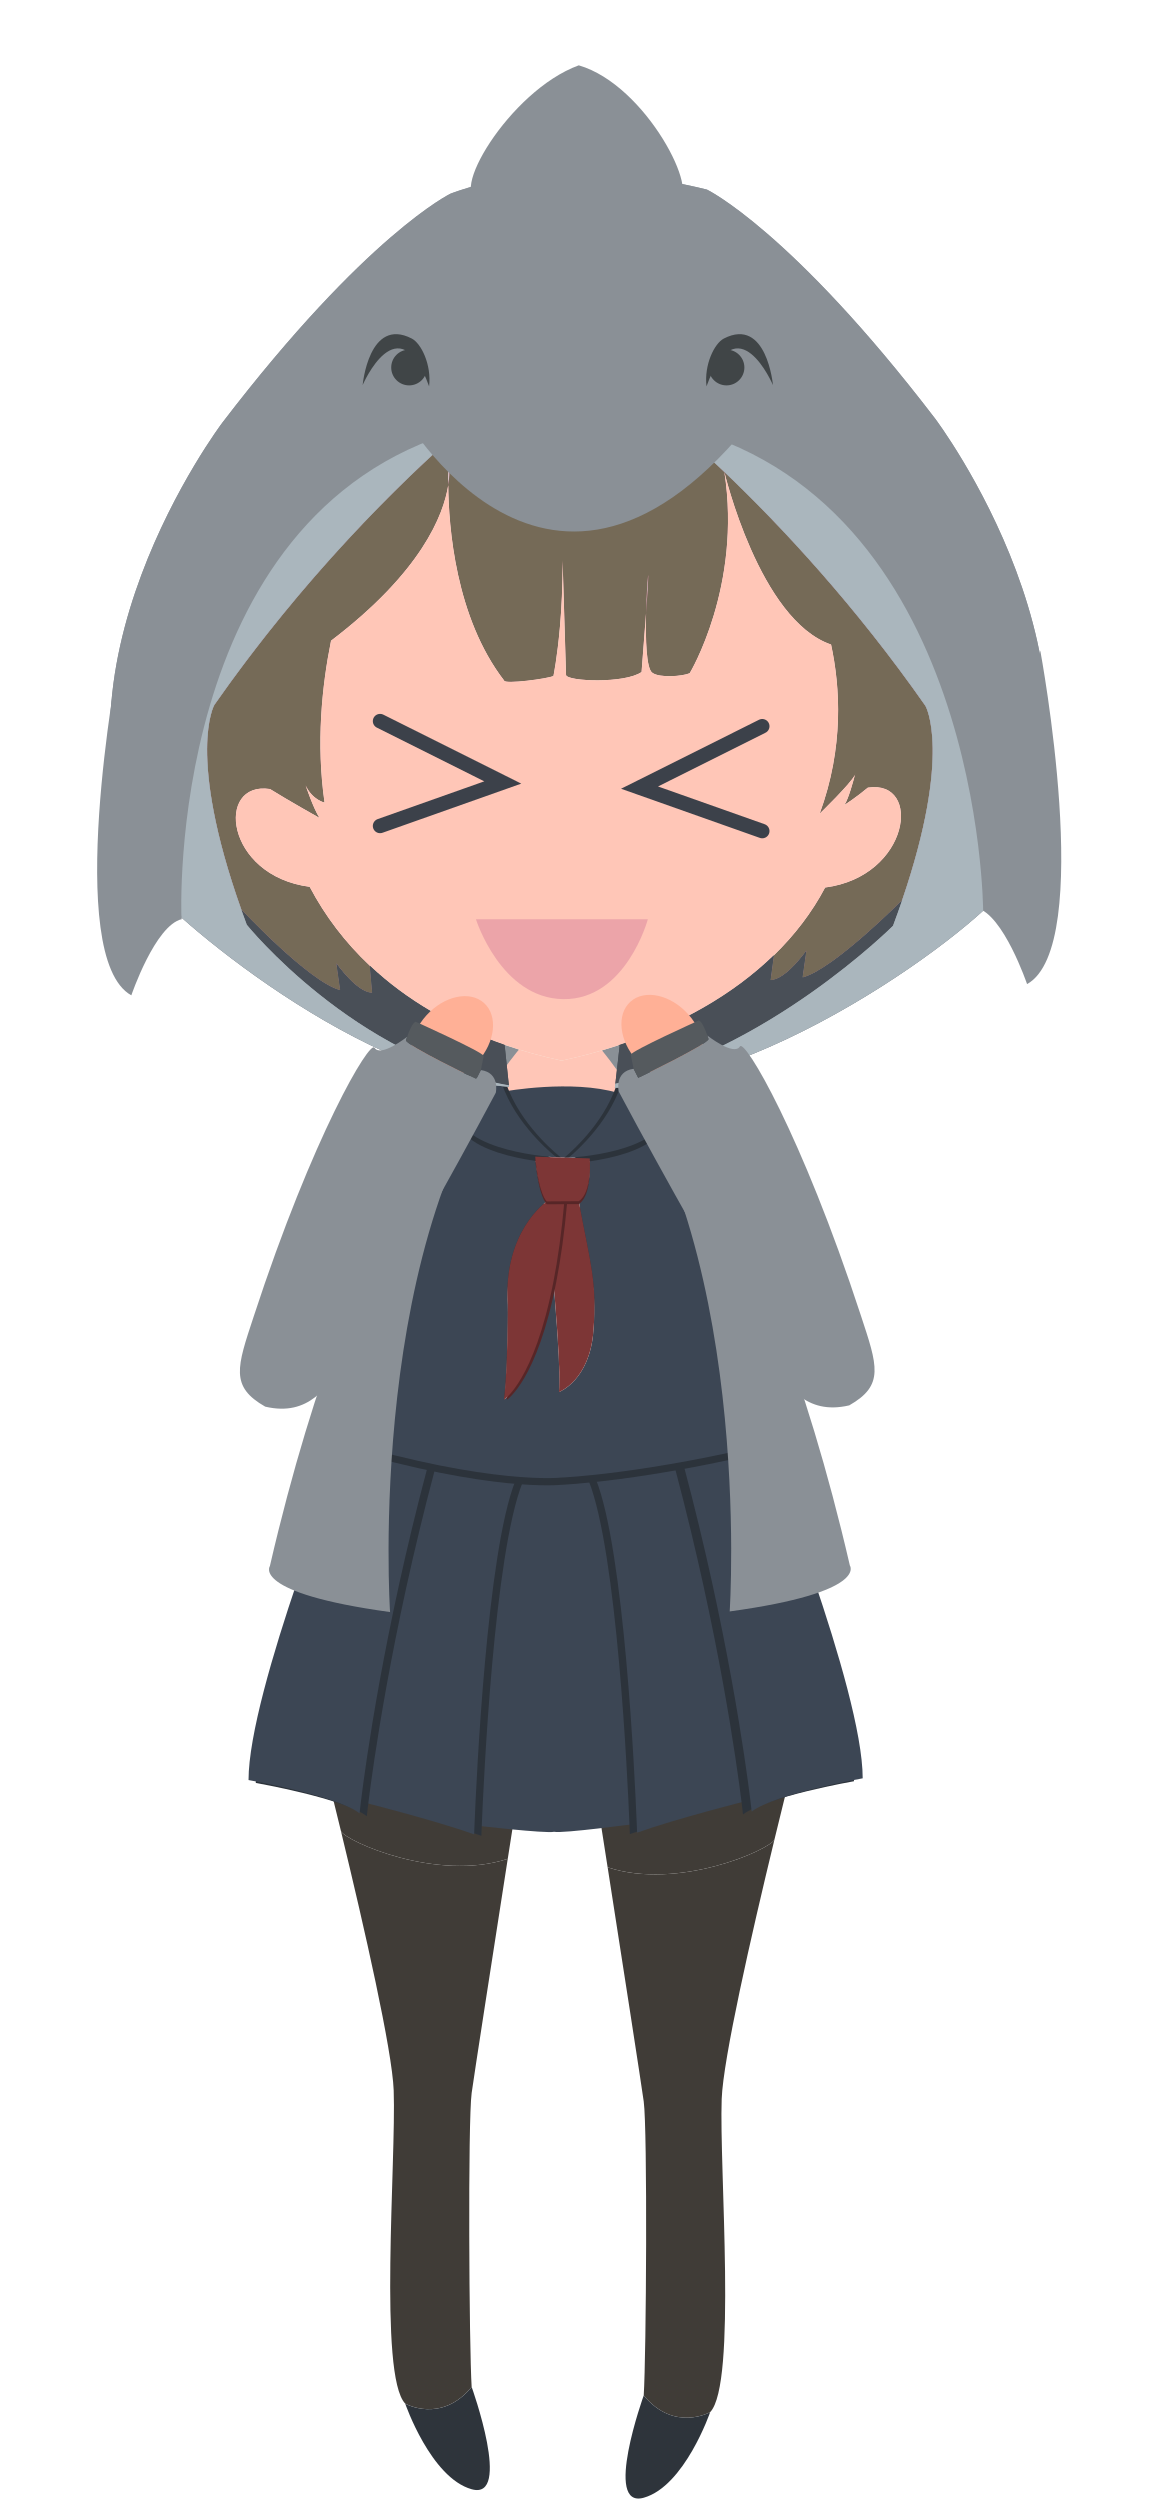
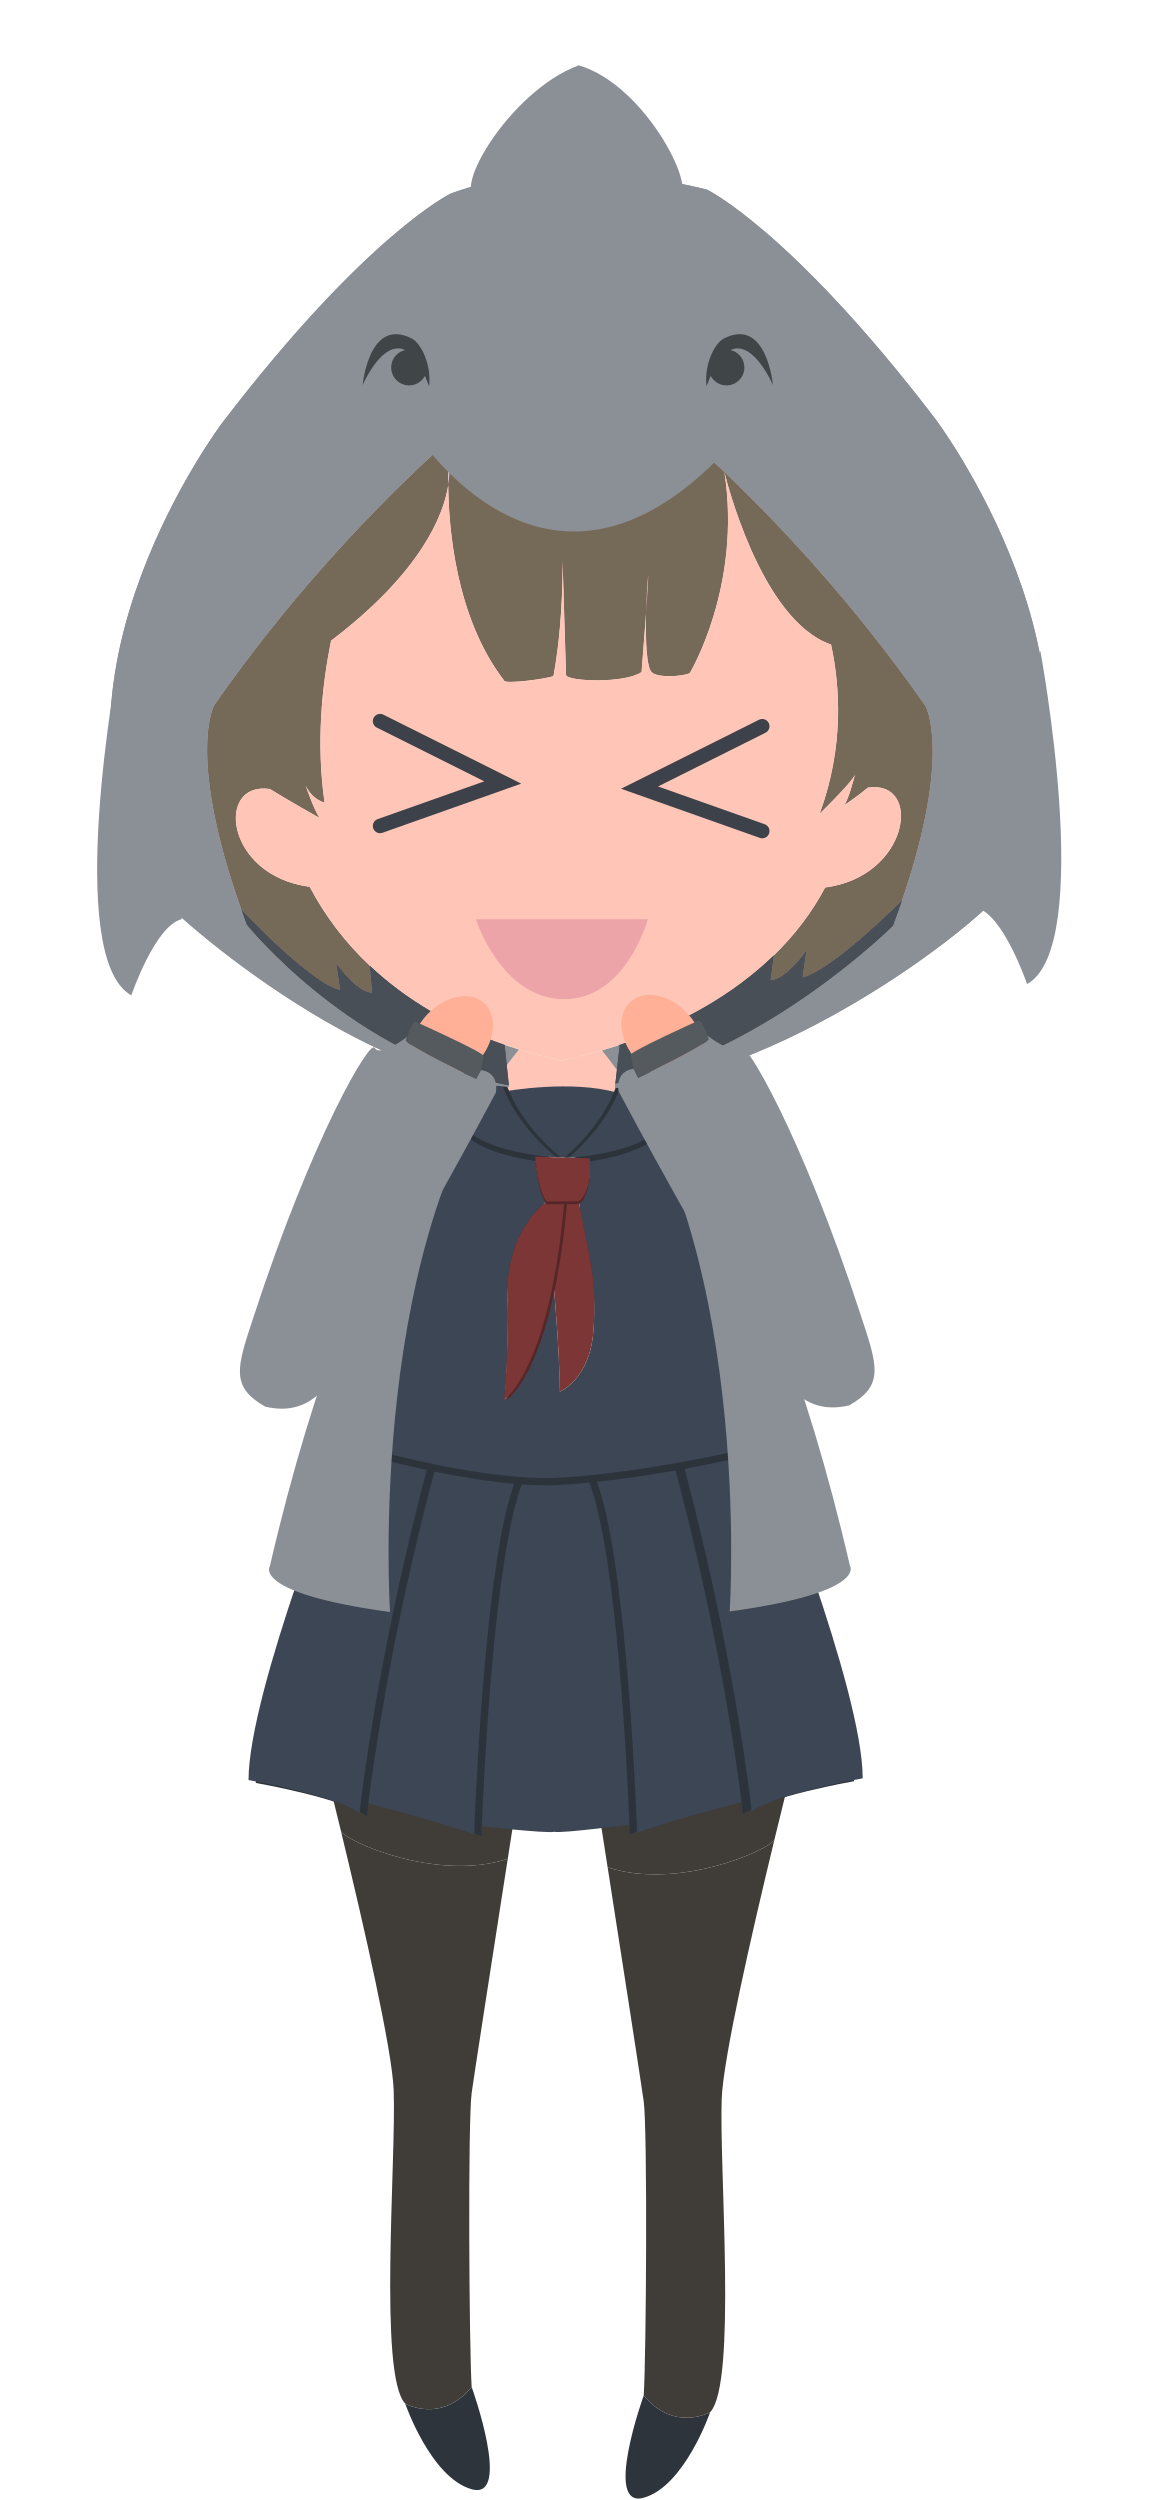
<svg xmlns="http://www.w3.org/2000/svg" xml:space="preserve" width="79.928mm" height="172.496mm" version="1.1" style="shape-rendering:geometricPrecision; text-rendering:geometricPrecision; image-rendering:optimizeQuality; fill-rule:evenodd; clip-rule:evenodd" viewBox="0 0 1009.52 2178.7">
  <defs>
    <style type="text/css">
   
    .str0 {stroke:#332C2B;stroke-width:2.53;stroke-miterlimit:22.926}
    .str1 {stroke:#3C414A;stroke-width:12.63;stroke-linecap:round;stroke-miterlimit:22.926}
    .fil17 {fill:none}
    .fil9 {fill:#ED84B1}
    .fil18 {fill:#ECA4A9}
-     .fil0 {fill:#AAB6BD}
+     .fil0 {fill:#00000000}
    .fil10 {fill:#9499A1}
    .fil6 {fill:#7D3636}
    .fil8 {fill:#8A9096}
    .fil7 {fill:#572627}
    .fil16 {fill:#555A5E}
    .fil2 {fill:#403C37}
    .fil12 {fill:#494F57}
    .fil14 {fill:#404547}
    .fil4 {fill:#3C4654}
    .fil3 {fill:#2E343B}
    .fil5 {fill:#2C333B}
    .fil13 {fill:#756A57}
    .fil15 {fill:#FFB096}
    .fil1 {fill:#FFC6B7}
    .fil11 {fill:#F7F1E4}
   
  </style>
  </defs>
  <g id="Layer_x0020_1">
+     <rect class="fil0" x="1.26" y="1.26" width="1006.99" height="2176.17" />
    <g id="_1585055987760">
      <ellipse class="fil1" cx="489.68" cy="809.95" rx="84.66" ry="169.32" />
      <g>
        <path class="fil2" d="M442.49 1619.91c-61.37,20.34 -140.9,-15.23 -145.35,-24.08 20.5,84.68 44.67,190.94 45.95,225.94 2.23,61.27 -13.37,248.41 10.03,272.91 0,0 31.19,17.82 57.92,-14.48 -2.23,-34.53 -3.34,-231.7 0,-256.2 2.05,-15.06 18.82,-123.05 31.45,-204.09z" />
        <path class="fil3" d="M411.04 2080.21c-26.73,32.3 -57.92,14.48 -57.92,14.48 0,0 22.26,64.6 57.91,74.63 35.65,10.03 0.02,-89.11 0.02,-89.11z" />
        <path class="fil2" d="M529.54 1627.32c61.37,20.34 140.9,-15.23 145.35,-24.08 -20.5,84.68 -44.67,190.94 -45.95,225.94 -2.23,61.27 13.37,248.41 -10.03,272.91 0,0 -31.19,17.82 -57.92,-14.48 2.23,-34.53 3.34,-231.7 0,-256.2 -2.05,-15.06 -18.82,-123.05 -31.45,-204.09z" />
        <path class="fil3" d="M560.99 2087.61c26.73,32.3 57.92,14.48 57.92,14.48 0,0 -22.26,64.6 -57.91,74.63 -35.65,10.03 -0.02,-89.11 -0.02,-89.11z" />
        <g>
          <path class="fil2" d="M456.71 1528.81c-65.07,-271.06 -188.25,-47.9 -188.25,-47.9 0,0 13.2,50.96 28.5,114.14 0.06,0.26 0.13,0.53 0.19,0.79 4.45,8.85 83.98,44.42 145.35,24.08 7.92,-50.86 14.22,-91.1 14.22,-91.1z" />
          <path class="fil2" d="M515.32 1536.22c65.07,-271.06 188.25,-47.9 188.25,-47.9 0,0 -13.2,50.96 -28.5,114.14 -0.06,0.26 -0.13,0.53 -0.19,0.79 -4.45,8.85 -83.98,44.42 -145.35,24.08 -7.92,-50.86 -14.22,-91.1 -14.22,-91.1z" />
          <path class="fil4" d="M449.03 1290.78c-24.67,62.23 -33.84,258.36 -35.54,300.02 0,0 62.16,7.24 69.4,5.57 7.24,1.67 72.01,-7.08 72.01,-7.08 -1.7,-41.67 -10.87,-237.79 -35.54,-300.02l-70.34 1.5z" />
          <path class="fil5" d="M378.64 1280.77c-37.96,142.91 -53.67,256.98 -57.82,290.64 0,0 64.71,16.23 98.69,28.49 0,0 0.1,-2.78 0.3,-7.83 1.7,-41.67 10.87,-237.79 35.54,-300.02l-76.71 -11.28z" />
          <path class="fil4" d="M372.32 1279.5c-37.96,142.91 -53.67,256.98 -57.82,290.64 0,0 64.71,16.23 98.69,28.49 0,0 0.1,-2.78 0.3,-7.83 1.7,-41.67 10.87,-237.79 35.54,-300.02l-76.71 -11.28z" />
          <path class="fil5" d="M378.64 1282.03l-70.44 -17.54c0,0 -85.29,211.9 -85.29,289.32 0,0 76.68,13.4 96.74,29 0,0 0.37,-3.51 1.18,-10.13 4.14,-33.66 19.85,-147.73 57.82,-290.64z" />
          <path class="fil4" d="M372.32 1279.5l-70.44 -17.54c0,0 -85.29,211.9 -85.29,289.32 0,0 76.68,13.4 96.74,29 0,0 0.37,-3.51 1.18,-10.13 4.14,-33.66 19.85,-147.73 57.82,-290.64z" />
          <path class="fil5" d="M513.05 1290.54c24.67,62.23 33.84,258.36 35.54,300.02 0.2,5.05 0.3,7.83 0.3,7.83 33.97,-12.25 98.69,-28.49 98.69,-28.49 -4.14,-33.66 -19.85,-147.73 -57.82,-290.64l-76.71 11.28z" />
          <path class="fil4" d="M519.37 1289.28c24.67,62.23 33.84,258.36 35.54,300.02 0.2,5.05 0.3,7.83 0.3,7.83 33.97,-12.25 98.69,-28.49 98.69,-28.49 -4.14,-33.66 -19.85,-147.73 -57.82,-290.64l-76.71 11.28z" />
          <path class="fil5" d="M588.5 1280.53c37.96,142.91 53.67,256.98 57.82,290.64 0.82,6.63 1.18,10.13 1.18,10.13 20.05,-15.59 96.74,-29 96.74,-29 0,-77.42 -85.29,-289.32 -85.29,-289.32l-70.44 17.54z" />
          <path class="fil4" d="M596.08 1278c37.96,142.91 53.67,256.98 57.82,290.64 0.82,6.63 1.18,10.13 1.18,10.13 20.05,-15.59 96.74,-29 96.74,-29 0,-77.42 -85.29,-289.32 -85.29,-289.32l-70.44 17.54z" />
          <path class="fil5" d="M484.88 1014.9c0,0 -85.39,-4.33 -87.06,-41.65 -51.4,92.63 -103.84,275.03 -103.84,275.03 -0.56,13.37 4.45,13.93 4.45,13.93 130.06,38.45 190.35,31.8 190.35,31.8 0,0 73.38,-2.84 190.35,-31.8 0,0 5.01,-0.56 4.45,-13.93 0,0 -51.83,-180.29 -102.95,-273.42 -2.79,36.59 -85.15,40.38 -85.15,40.38l18.48 0.6c0,0 2.11,29.95 -9.59,37.28 10.34,55.45 16.11,70.2 12.77,113.3 -3.34,43.1 -30.08,53.05 -30.08,53.05 2.23,-16.58 -4.76,-96.19 -4.76,-96.19 -16.8,86.36 -43.14,102.87 -43.14,102.87 3.34,-25.69 3.34,-82.56 3.34,-82.56 -4.46,-64.21 34.02,-90.3 34.02,-90.3 0,0 -6.84,-5.14 -10.1,-39.01l18.46 0.6z" />
          <path class="fil4" d="M484.88 1008.58c0,0 -85.39,-4.33 -87.06,-41.65 -51.4,92.63 -103.84,275.03 -103.84,275.03 -0.56,13.37 4.45,13.93 4.45,13.93 130.06,38.45 190.35,31.8 190.35,31.8 0,0 73.38,-2.84 190.35,-31.8 0,0 5.01,-0.56 4.45,-13.93 0,0 -51.83,-180.29 -102.95,-273.42 -2.79,36.59 -85.15,40.38 -85.15,40.38l18.48 0.6c0,0 2.11,29.95 -9.59,37.28 10.34,55.45 16.11,70.2 12.77,113.3 -3.34,43.1 -30.08,53.05 -30.08,53.05 2.23,-16.58 -4.76,-96.19 -4.76,-96.19 -16.8,86.36 -43.14,102.87 -43.14,102.87 3.34,-25.69 3.34,-82.56 3.34,-82.56 -4.46,-64.21 34.02,-90.3 34.02,-90.3 0,0 -6.84,-5.14 -10.1,-39.01l18.46 0.6z" />
          <path class="fil4" d="M439.92 951.1c14.11,33.62 44.96,57.49 44.96,57.49l10.6 0.34c0,0 29.34,-23.31 43.08,-56.48 -40.26,-11.91 -98.64,-1.35 -98.64,-1.35z" />
          <path class="fil5" d="M534.77 952.45c-13.73,33.16 -43.08,56.48 -43.08,56.48 0,0 82.36,-3.79 85.15,-40.38 -11.98,-21.83 -23.93,-38.87 -35.16,-47.67 -0.18,11.15 -2.87,21.79 -6.92,31.57z" />
          <path class="fil5" d="M488.67 1008.58c0,0 -30.86,-23.86 -44.96,-57.49 -4.04,-9.63 -6.7,-20.05 -6.88,-30.95 -11.23,8.36 -23.2,25.12 -35.22,46.79 1.67,37.32 87.06,41.65 87.06,41.65z" />
          <path class="fil5" d="M538.56 957.5c-13.73,33.16 -43.08,56.48 -43.08,56.48 0,0 82.36,-3.79 85.15,-40.38 -11.98,-21.83 -23.93,-38.87 -35.16,-47.67 -0.18,11.15 -2.87,21.79 -6.92,31.57z" />
          <path class="fil4" d="M538.56 952.45c-13.73,33.16 -43.08,56.48 -43.08,56.48 0,0 82.36,-3.79 85.15,-40.38 -11.98,-21.83 -23.93,-38.87 -35.16,-47.67 -0.18,11.15 -2.87,21.79 -6.92,31.57z" />
          <path class="fil5" d="M484.88 1013.63c0,0 -30.86,-23.86 -44.96,-57.49 -4.04,-9.63 -6.7,-20.05 -6.88,-30.95 -11.23,8.36 -23.2,25.12 -35.22,46.79 1.67,37.32 87.06,41.65 87.06,41.65z" />
          <path class="fil4" d="M484.88 1008.58c0,0 -30.86,-23.86 -44.96,-57.49 -4.04,-9.63 -6.7,-20.05 -6.88,-30.95 -11.23,8.36 -23.2,25.12 -35.22,46.79 1.67,37.32 87.06,41.65 87.06,41.65z" />
          <path class="fil6" d="M491.84 1046.89c-2.41,27.36 -5.73,50.52 -9.53,70.08 0,0 6.99,79.61 4.76,96.19 0,0 26.73,-9.95 30.08,-53.05 3.34,-43.11 -2.43,-57.86 -12.77,-113.3l-12.53 0.08z" />
          <path class="fil7" d="M479.05 1046.99c0,0 -38.47,26.08 -34.02,90.3 0,0 0,56.87 -3.34,82.56 0,0 26.34,-16.51 43.14,-102.87 3.81,-19.57 7.12,-42.72 9.53,-70.08l-15.32 0.1z" />
          <path class="fil6" d="M476.52 1046.99c0,0 -38.47,26.08 -34.02,90.3 0,0 0,56.87 -3.34,82.56 0,0 26.34,-16.51 43.14,-102.87 3.81,-19.57 7.12,-42.72 9.53,-70.08l-15.32 0.1z" />
          <path class="fil7" d="M466.42 1010.51c3.26,33.86 10.1,39.01 10.1,39.01l15.32 -0.1 12.53 -0.08c11.7,-7.33 9.59,-37.28 9.59,-37.28l-18.48 -0.6 -10.6 -0.34 -18.46 -0.6z" />
          <path class="fil6" d="M466.42 1007.98c3.26,33.86 10.1,39.01 10.1,39.01l15.32 -0.1 12.53 -0.08c11.7,-7.33 9.59,-37.28 9.59,-37.28l-18.48 -0.6 -10.6 -0.34 -18.46 -0.6z" />
        </g>
        <g>
          <path class="fil8" d="M339.92 1404.88c0,0 -22.28,-335.29 116.96,-495.7l-24.51 2.23c0,0 -119.19,115.85 -197.17,453.37 0,0 -16.71,23.39 104.71,40.1z" />
          <path class="fil8" d="M518.95 908.64c139.24,160.41 116.96,495.7 116.96,495.7 121.42,-16.71 104.71,-40.1 104.71,-40.1 -77.98,-337.52 -197.17,-453.37 -197.17,-453.37l-24.51 -2.23z" />
        </g>
      </g>
      <g>
        <path class="fil9" d="M745.06 675.21c0.19,-0.74 0.29,-1.16 0.29,-1.16 0.02,0.29 -0.08,0.68 -0.29,1.16zm-182.04 -140.76c0.75,-31.34 3.93,-55.44 0,0zm-172.39 -111.67c-0.11,-12.4 0.44,-19.9 0.44,-19.9 0,0 1.59,7.14 -0.44,19.9zm99.64 65.88c0,0 2.92,93.26 3.03,99.62 1.02,5.57 51.13,7.63 65.81,-2.65 1.75,-21.77 3.01,-38.54 3.91,-51.18 -0.54,22.33 0.16,48.34 5.52,51.86 6.02,4.6 26.02,3.18 32.52,0.38 0,0 45.62,-75.7 30.19,-175.44 0,0 30.53,129.09 93.01,150.47 7.97,36.88 11.34,89.49 -9.93,147.37 0,0 27.56,-26.69 30.73,-33.86 -1.16,4.51 -5.51,20.87 -9.15,26.31 0,0 10.71,-6.96 20.4,-15.12 47.8,-7.34 36.88,77.35 -37.22,87.06 -11.45,21.73 -26.57,41.43 -44.66,59.02l-2.93 21.66c13.37,0 31.19,-25.62 31.19,-25.62l-3.34 23.39c26.73,-6.68 86.83,-67.36 86.83,-67.36 43.93,-128.63 20.35,-169.39 20.35,-169.39 -60.95,-87.17 -125.05,-155.94 -175.27,-203.92 -54.57,-52.13 -92.76,-79.72 -92.76,-79.72 0,0 -24.08,-6.95 -44.16,-9.14 -20.08,2.19 -39.51,8.25 -39.51,8.25 0,0 -140.87,101.77 -268.03,283.64 0,0 -24.67,42.65 23.47,178.35 0,0 59.49,63.66 86.23,70.34l-3.34 -23.39c0,0 17.82,25.62 31.19,25.62l-2.08 -23.62c-21.21,-20 -38.82,-42.97 -52.39,-68.72 -74.07,-9.71 -82.3,-92.51 -34.56,-85.23 15.93,9.93 43.1,25.18 43.1,25.18 -5.66,-8.98 -12.05,-28.29 -12.05,-28.29 5.92,12.65 16.47,14.92 16.47,14.92 -7.4,-51.44 -2.4,-101.18 5.65,-141.06 78.78,-59.96 98.01,-109.5 102.15,-135.58 0.33,36.47 6.35,115.32 48.74,170.32 0.24,3.38 38.41,-1.65 42.93,-4.04 0,0 3.35,-16 5.71,-43.37 1.34,-15.6 2.37,-34.9 2.26,-57.03z" />
        <path class="fil10" d="M631.25 411.24c50.23,47.98 114.33,116.75 175.27,203.92 0,0 23.58,40.76 -20.35,169.39 -2.44,7.14 -5.09,14.56 -7.96,22.25 0,0 -110.19,110.14 -241.95,137.64l-0.4 3.56c153.24,-6.64 350.66,-167.02 344.7,-183.87 100.46,-179.16 -65.54,-399.22 -65.54,-399.22 -125.72,-164.35 -198.94,-199.69 -198.94,-199.69 0,0 -57.05,-14.61 -117.18,-17.7 -60.13,3.09 -106.27,21.25 -106.27,21.25 0,0 -73.22,35.34 -198.94,199.69 0,0 -166,220.06 -65.54,399.22 0.89,12.53 176.1,169.92 315.45,179.4 0,0 0,0 -0.13,-1.22 -134.92,-23.91 -228.37,-139.94 -228.37,-139.94 -1.69,-4.52 -3.3,-8.95 -4.84,-13.28 -48.14,-135.7 -23.47,-178.35 -23.47,-178.35 127.16,-181.87 268.03,-283.64 268.03,-283.64 0,0 19.43,-6.06 39.51,-8.25 20.08,2.19 44.16,9.14 44.16,9.14 0,0 38.2,27.59 92.76,79.72z" />
        <path class="fil11" d="M601.06 586.69c-6.5,2.81 -26.5,4.22 -32.52,-0.38 -5.37,-3.52 -6.06,-29.52 -5.52,-51.86 -0.89,12.64 -2.16,29.42 -3.91,51.18 -14.68,10.27 -64.79,8.22 -65.81,2.65 -0.11,-6.36 -3.03,-99.62 -3.03,-99.62 0.11,22.13 -0.91,41.42 -2.26,57.03 -2.36,27.37 -5.71,43.37 -5.71,43.37 -4.52,2.39 -42.69,7.43 -42.93,4.04 -42.4,-55 -48.42,-133.85 -48.74,-170.32 -4.14,26.08 -23.38,75.62 -102.15,135.58 -8.05,39.88 -13.05,89.61 -5.65,141.06 0,0 -10.55,-2.27 -16.47,-14.92 0,0 6.39,19.31 12.05,28.29 0,0 -27.17,-15.25 -43.1,-25.18 -47.75,-7.28 -39.52,75.52 34.56,85.23 13.57,25.75 31.18,48.73 52.39,68.72 31.65,29.84 71.3,53.05 117.49,68.99 15.81,5.46 32.39,10.06 49.68,13.78 16.9,-3.64 33.41,-8.1 49.37,-13.37 53.04,-17.51 100.07,-43.9 135.64,-78.49 18.09,-17.59 33.21,-37.29 44.66,-59.02 74.1,-9.71 85.02,-94.4 37.22,-87.06 -9.69,8.17 -20.4,15.12 -20.4,15.12 3.64,-5.44 8,-21.8 9.15,-26.31 -3.17,7.18 -30.73,33.86 -30.73,33.86 21.27,-57.88 17.9,-110.48 9.93,-147.37 -62.49,-21.37 -93.01,-150.47 -93.01,-150.47 15.44,99.75 -30.19,175.44 -30.19,175.44z" />
        <path class="fil12" d="M439.74 910.56c-46.19,-15.93 -85.84,-39.15 -117.49,-68.99l2.08 23.62c-13.37,0 -31.19,-25.62 -31.19,-25.62l3.34 23.39c-26.73,-6.68 -86.23,-70.34 -86.23,-70.34 1.54,4.33 3.15,8.76 4.84,13.28 0,0 93.46,116.03 228.37,139.94 -0.27,-2.57 -1.11,-10.54 -3.72,-35.29z" />
        <path class="fil12" d="M674.43 832.48c-35.57,34.59 -82.6,60.98 -135.64,78.49l1.26 0 -3.78 33.47c131.75,-27.5 241.95,-137.64 241.95,-137.64 2.87,-7.69 5.52,-15.1 7.96,-22.25 0,0 -60.09,60.67 -86.83,67.36l3.34 -23.39c0,0 -17.82,25.62 -31.19,25.62l2.93 -21.66z" />
        <path class="fil13" d="M745.06 675.21c0.19,-0.74 0.29,-1.16 0.29,-1.16 0.02,0.29 -0.08,0.68 -0.29,1.16zm-182.04 -140.76c0.75,-31.34 3.93,-55.44 0,0zm-172.39 -111.67c-0.11,-12.4 0.44,-19.9 0.44,-19.9 0,0 1.59,7.14 -0.44,19.9zm99.64 65.88c0,0 2.92,93.26 3.03,99.62 1.02,5.57 51.13,7.63 65.81,-2.65 1.75,-21.77 3.01,-38.54 3.91,-51.18 -0.54,22.33 0.16,48.34 5.52,51.86 6.02,4.6 26.02,3.18 32.52,0.38 0,0 45.62,-75.7 30.19,-175.44 0,0 30.53,129.09 93.01,150.47 7.97,36.88 11.34,89.49 -9.93,147.37 0,0 27.56,-26.69 30.73,-33.86 -1.16,4.51 -5.51,20.87 -9.15,26.31 0,0 10.71,-6.96 20.4,-15.12 47.8,-7.34 36.88,77.35 -37.22,87.06 -11.45,21.73 -26.57,41.43 -44.66,59.02l-2.93 21.66c13.37,0 31.19,-25.62 31.19,-25.62l-3.34 23.39c26.73,-6.68 86.83,-67.36 86.83,-67.36 43.93,-128.63 20.35,-169.39 20.35,-169.39 -60.95,-87.17 -125.05,-155.94 -175.27,-203.92 -54.57,-52.13 -92.76,-79.72 -92.76,-79.72 0,0 -24.08,-6.95 -44.16,-9.14 -20.08,2.19 -39.51,8.25 -39.51,8.25 0,0 -140.87,101.77 -268.03,283.64 0,0 -24.67,42.65 23.47,178.35 0,0 59.49,63.66 86.23,70.34l-3.34 -23.39c0,0 17.82,25.62 31.19,25.62l-2.08 -23.62c-21.21,-20 -38.82,-42.97 -52.39,-68.72 -74.07,-9.71 -82.3,-92.51 -34.56,-85.23 15.93,9.93 43.1,25.18 43.1,25.18 -5.66,-8.98 -12.05,-28.29 -12.05,-28.29 5.92,12.65 16.47,14.92 16.47,14.92 -7.4,-51.44 -2.4,-101.18 5.65,-141.06 78.78,-59.96 98.01,-109.5 102.15,-135.58 0.33,36.47 6.35,115.32 48.74,170.32 0.24,3.38 38.41,-1.65 42.93,-4.04 0,0 3.35,-16 5.71,-43.37 1.34,-15.6 2.37,-34.9 2.26,-57.03z" />
        <path class="fil8" d="M631.25 411.24c50.23,47.98 114.33,116.75 175.27,203.92 0,0 23.58,40.76 -20.35,169.39 -2.44,7.14 -5.09,14.56 -7.96,22.25 0,0 -110.19,110.14 -241.95,137.64l-0.4 3.56c153.24,-6.64 350.66,-167.02 344.7,-183.87 100.46,-179.16 -65.54,-399.22 -65.54,-399.22 -125.72,-164.35 -198.94,-199.69 -198.94,-199.69 0,0 -57.05,-14.61 -117.18,-17.7 -60.13,3.09 -106.27,21.25 -106.27,21.25 0,0 -73.22,35.34 -198.94,199.69 0,0 -166,220.06 -65.54,399.22 0.89,12.53 176.1,169.92 315.45,179.4 0,0 0,0 -0.13,-1.22 -134.92,-23.91 -228.37,-139.94 -228.37,-139.94 -1.69,-4.52 -3.3,-8.95 -4.84,-13.28 -48.14,-135.7 -23.47,-178.35 -23.47,-178.35 127.16,-181.87 268.03,-283.64 268.03,-283.64 0,0 19.43,-6.06 39.51,-8.25 20.08,2.19 44.16,9.14 44.16,9.14 0,0 38.2,27.59 92.76,79.72z" />
        <path class="fil1" d="M601.06 586.69c-6.5,2.81 -26.5,4.22 -32.52,-0.38 -5.37,-3.52 -6.06,-29.52 -5.52,-51.86 -0.89,12.64 -2.16,29.42 -3.91,51.18 -14.68,10.27 -64.79,8.22 -65.81,2.65 -0.11,-6.36 -3.03,-99.62 -3.03,-99.62 0.11,22.13 -0.91,41.42 -2.26,57.03 -2.36,27.37 -5.71,43.37 -5.71,43.37 -4.52,2.39 -42.69,7.43 -42.93,4.04 -42.4,-55 -48.42,-133.85 -48.74,-170.32 -4.14,26.08 -23.38,75.62 -102.15,135.58 -8.05,39.88 -13.05,89.61 -5.65,141.06 0,0 -10.55,-2.27 -16.47,-14.92 0,0 6.39,19.31 12.05,28.29 0,0 -27.17,-15.25 -43.1,-25.18 -47.75,-7.28 -39.52,75.52 34.56,85.23 13.57,25.75 31.18,48.73 52.39,68.72 31.65,29.84 71.3,53.05 117.49,68.99 15.81,5.46 32.39,10.06 49.68,13.78 16.9,-3.64 33.41,-8.1 49.37,-13.37 53.04,-17.51 100.07,-43.9 135.64,-78.49 18.09,-17.59 33.21,-37.29 44.66,-59.02 74.1,-9.71 85.02,-94.4 37.22,-87.06 -9.69,8.17 -20.4,15.12 -20.4,15.12 3.64,-5.44 8,-21.8 9.15,-26.31 -3.17,7.18 -30.73,33.86 -30.73,33.86 21.27,-57.88 17.9,-110.48 9.93,-147.37 -62.49,-21.37 -93.01,-150.47 -93.01,-150.47 15.44,99.75 -30.19,175.44 -30.19,175.44z" />
        <path class="fil12" d="M439.74 910.56c-46.19,-15.93 -85.84,-39.15 -117.49,-68.99l2.08 23.62c-13.37,0 -31.19,-25.62 -31.19,-25.62l3.34 23.39c-26.73,-6.68 -86.23,-70.34 -86.23,-70.34 1.54,4.33 3.15,8.76 4.84,13.28 0,0 93.46,116.03 228.37,139.94 -0.27,-2.57 -1.11,-10.54 -3.72,-35.29z" />
        <path class="fil12" d="M674.43 832.48c-35.57,34.59 -82.6,60.98 -135.64,78.49l1.26 0 -3.78 33.47c131.75,-27.5 241.95,-137.64 241.95,-137.64 2.87,-7.69 5.52,-15.1 7.96,-22.25 0,0 -60.09,60.67 -86.83,67.36l3.34 -23.39c0,0 -17.82,25.62 -31.19,25.62l2.93 -21.66z" />
        <path class="fil8" d="M589.55 175.18c22.37,-3.94 -25.78,-100.94 -85.17,-118.25 -61,22.28 -116.56,117.3 -84.97,117.3 20.99,-3.8 50.23,10.82 78.66,9.62 34.84,1.47 65.43,-12.55 91.48,-8.68z" />
        <path class="fil8" d="M851.04 791.21c23.27,5.38 44.03,66.42 44.03,66.42 59.49,-33.07 11.52,-290.63 11.52,-290.63l-55.55 224.2z" />
        <path class="fil0" d="M631.25 411.24c50.23,47.98 114.33,116.75 175.27,203.92 0,0 23.58,40.76 -20.35,169.39 -2.44,7.14 -5.09,14.56 -7.96,22.25 0,0 -110.19,110.14 -241.95,137.64l-0.4 3.56c118.97,-5.16 264.56,-102.97 320.93,-154.35 -0,-0.31 -1.49,-360.64 -270.07,-422.97 12.93,11.21 27.97,24.76 44.52,40.57zm-473.12 388.34c56.14,49.98 180.9,140.37 285.46,147.49 0,0 0,0 -0.13,-1.22 -134.92,-23.91 -228.37,-139.94 -228.37,-139.94 -1.69,-4.52 -3.3,-8.95 -4.84,-13.28 -48.14,-135.7 -23.47,-178.35 -23.47,-178.35 77.99,-111.55 161.13,-192.95 213.77,-239.23 -257.25,73.79 -242.43,424.51 -242.43,424.54z" />
        <path class="fil8" d="M348.85 357.41c0,0 129.67,235.04 310.23,4.45l-144.45 -75.75 -165.78 71.29z" />
        <path class="fil8" d="M158.48 801c-23.27,5.38 -44.03,66.42 -44.03,66.42 -59.49,-33.07 -11.52,-290.63 -11.52,-290.63l55.55 224.2z" />
        <circle class="fil14" cx="356.52" cy="320.27" r="15.59" />
        <path class="fil14" d="M373.95 336.7c2.2,-18.91 -6.92,-37.45 -15.11,-41.67 -37.35,-19.23 -42.81,40.56 -42.81,40.56 0,0 31.19,-72.68 57.92,1.11z" />
        <circle class="fil14" cx="633.12" cy="320.27" r="15.59" />
        <path class="fil14" d="M615.7 336.7c-2.2,-18.91 6.92,-37.45 15.11,-41.67 37.35,-19.23 42.81,40.56 42.81,40.56 0,0 -31.19,-72.68 -57.92,1.11z" />
      </g>
      <ellipse class="fil15" transform="matrix(-0.536525 -0.481864 0.481864 -0.536525 393.884 905.14)" rx="41.77" ry="57.92" />
      <path class="fil8" d="M300 1186.51c-14.07,21.53 -30.73,48.34 -68.86,39.36 -30.8,-17.52 -24.63,-34.38 -10.05,-78.58 51.77,-158.3 101.12,-240.98 105.29,-234.21 5.35,8.7 28.4,-9.51 28.4,-9.51 -0.64,1.82 -1.02,3.08 -1.02,3.08 0.41,4.44 61.27,33.81 61.27,33.81l4.03 -7.92c16.99,2.36 13,19.78 13,19.78 -41.67,78.15 -88.45,160.58 -132.05,234.18z" />
      <path class="fil16" d="M353.75 906.65c0.41,4.44 61.27,33.81 61.27,33.81l4.03 -7.92 2.51 -12.26c-0.89,-3.55 -59.22,-29.81 -59.22,-29.81 -2.76,0.45 -5.96,8.52 -7.56,13.08 -0.64,1.82 -1.02,3.08 -1.02,3.08z" />
      <ellipse class="fil15" transform="matrix(0.536525 -0.481864 -0.481864 -0.536525 577.339 904.021)" rx="41.77" ry="57.92" />
      <path class="fil8" d="M671.23 1185.39c14.07,21.53 30.73,48.34 68.86,39.36 30.8,-17.52 24.63,-34.38 10.05,-78.58 -51.77,-158.3 -101.12,-240.98 -105.29,-234.21 -5.35,8.7 -28.4,-9.51 -28.4,-9.51 0.64,1.82 1.02,3.08 1.02,3.08 -0.41,4.44 -61.27,33.81 -61.27,33.81l-4.03 -7.92c-16.99,2.36 -13,19.78 -13,19.78 41.67,78.15 88.45,160.58 132.05,234.18z" />
      <path class="fil16" d="M617.48 905.53c-0.41,4.44 -61.27,33.81 -61.27,33.81l-4.03 -7.92 -2.51 -12.26c0.89,-3.55 59.22,-29.81 59.22,-29.81 2.76,0.45 5.96,8.52 7.56,13.08 0.64,1.82 1.02,3.08 1.02,3.08z" />
      <polyline class="fil17 str1" points="331.22,628.45 438.15,681.92 331.22,719.79 " />
      <polyline class="fil17 str1" points="664.28,632.91 557.34,686.38 664.28,724.25 " />
      <path class="fil18" d="M414.77 801.11l149.82 0c0,0 -18.94,70.18 -73.52,69.62 -54.58,-0.56 -76.3,-69.62 -76.3,-69.62z" />
    </g>
  </g>
</svg>
